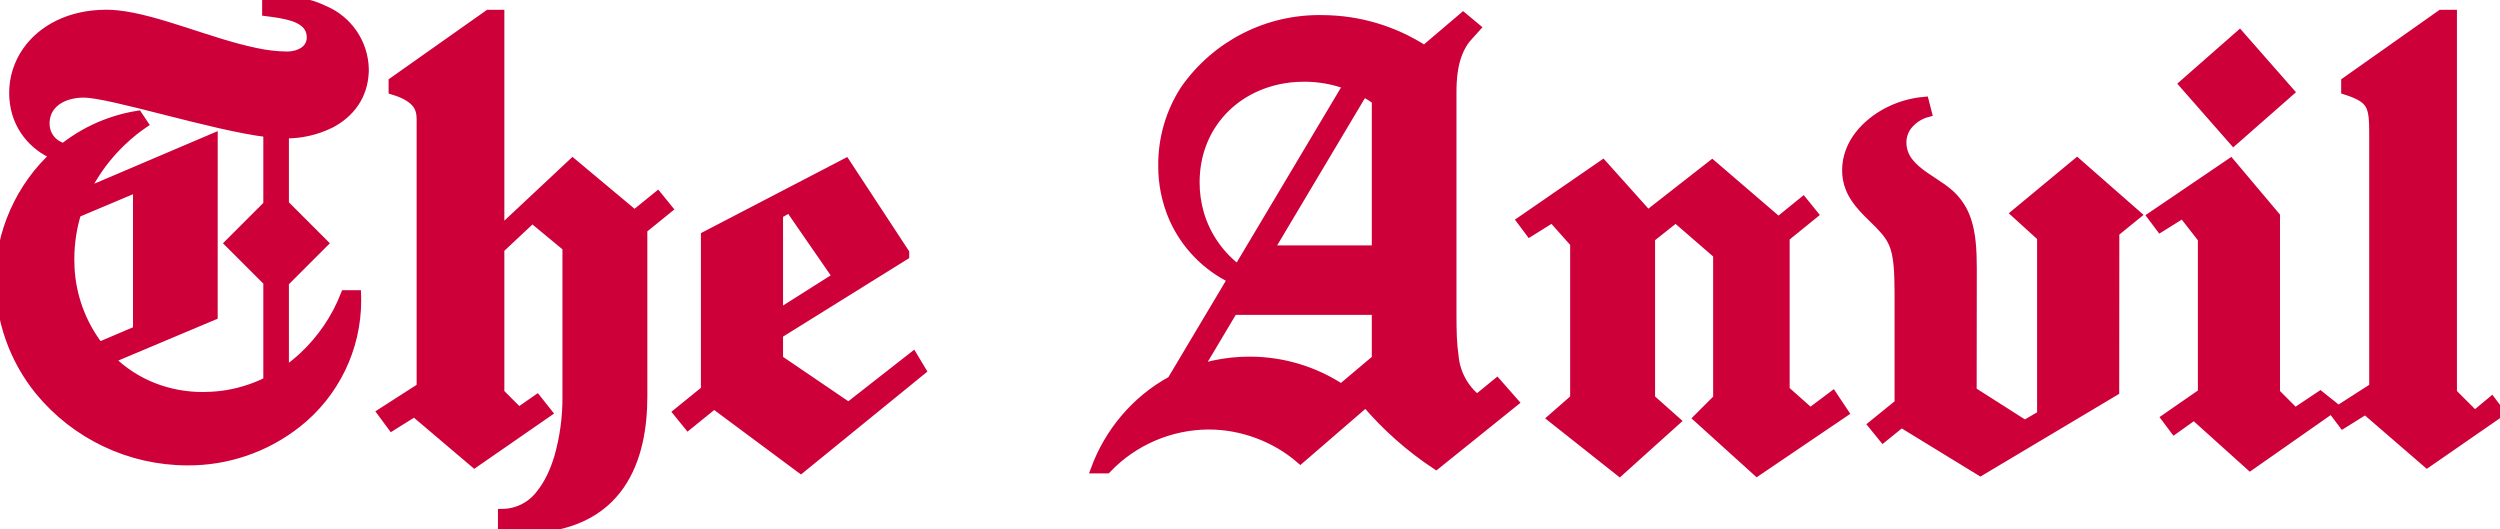
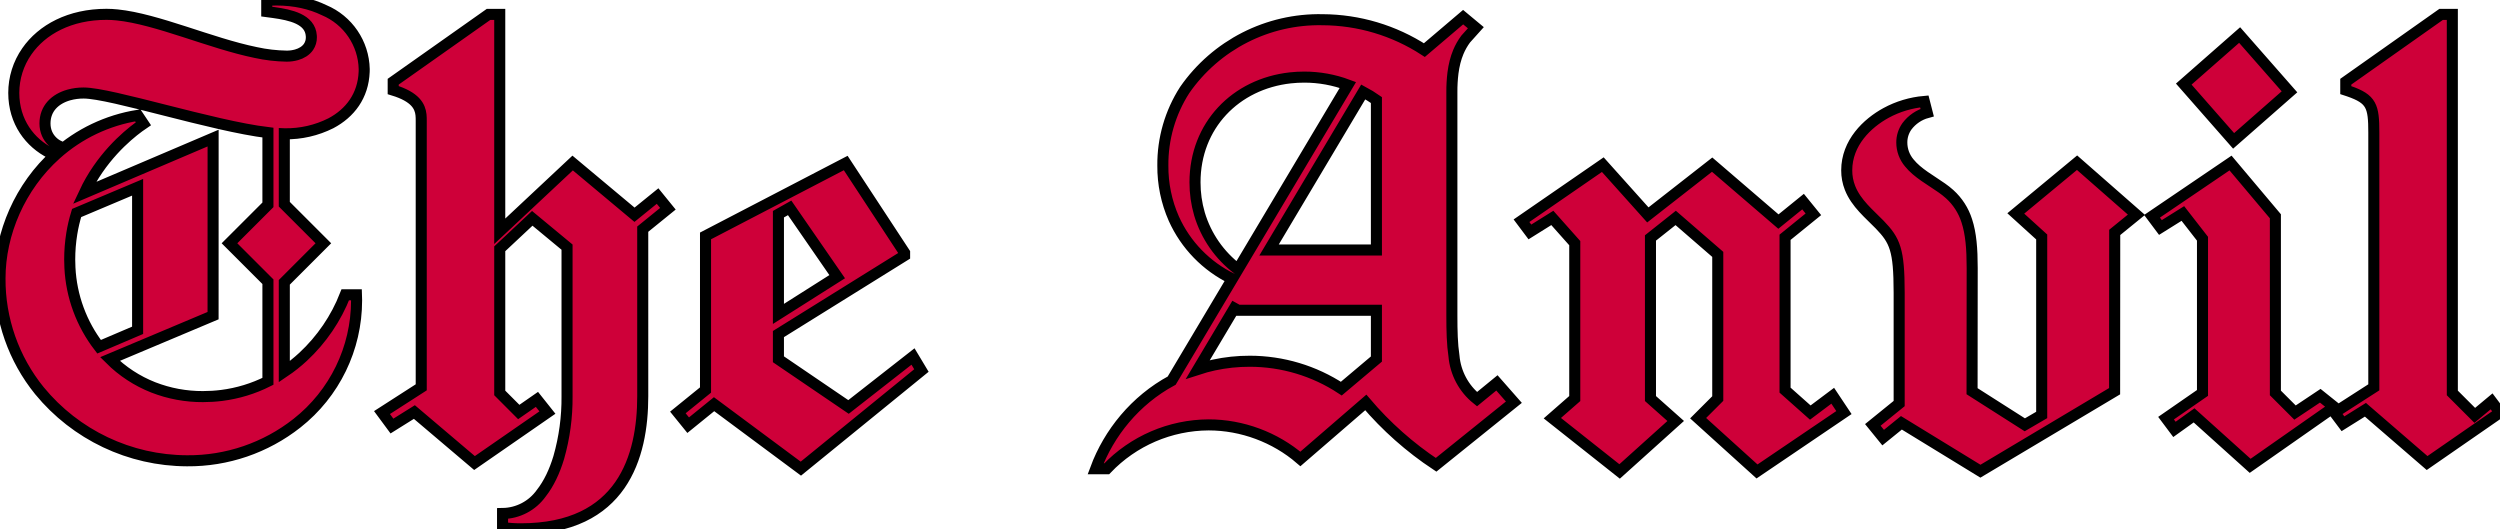
<svg xmlns="http://www.w3.org/2000/svg" width="256.431" height="54.244" viewBox="0 0 256.431 54.244">
-   <g id="svgGroup" stroke-linecap="round" fill-rule="evenodd" font-size="9pt" stroke="#000" stroke-width="0.25mm" fill="#ce0039" style="stroke: #ce0039; stroke-width: 0.25mm; fill: #ce0039">
+   <g id="svgGroup" stroke-linecap="round" fill-rule="evenodd" font-size="12pt" stroke="#000" stroke-width="0.25mm" fill="#ce0039" style="stroke: #000; stroke-width: 0.3mm; fill: #ce0039">
    <path d="M 27.482 13.603 L 27.482 21.01 L 23.538 24.953 L 27.482 28.896 L 27.482 39.113 A 14.648 14.648 0 0 1 22.737 40.56 A 15.197 15.197 0 0 1 20.822 40.68 A 13.851 13.851 0 0 1 15.718 39.734 A 13.073 13.073 0 0 1 11.281 36.828 L 21.855 32.377 L 21.859 14.163 L 8.65 19.792 C 10.315 16.224 12.938 13.981 14.247 13.019 A 14.142 14.142 0 0 1 14.707 12.694 L 14.131 11.831 A 16.466 16.466 0 0 0 5.754 15.825 C 2.047 19.142 0 23.951 0 28.55 A 18.102 18.102 0 0 0 4.042 40.073 A 19.658 19.658 0 0 0 19.185 47.264 A 17.976 17.976 0 0 0 30.46 43.409 A 16.022 16.022 0 0 0 36.576 30.821 A 15.567 15.567 0 0 0 36.576 30.77 A 15.516 15.516 0 0 0 36.565 30.238 L 35.415 30.238 A 17.258 17.258 0 0 1 31.09 36.599 A 16.038 16.038 0 0 1 29.162 38.129 L 29.162 28.959 L 33.168 24.953 L 29.162 20.947 L 29.162 13.723 A 6.008 6.008 0 0 1 29.189 13.724 A 5.986 5.986 0 0 0 29.216 13.724 A 10.172 10.172 0 0 0 33.938 12.644 C 35.908 11.604 37.26 9.825 37.353 7.363 A 7.229 7.229 0 0 0 37.358 7.091 A 6.713 6.713 0 0 0 33.248 1.043 C 31.865 0.375 30.207 0 28.391 0 A 13.572 13.572 0 0 0 27.361 0.039 L 27.361 1.19 A 112.51 112.51 0 0 1 28.075 1.287 C 29.788 1.529 31.826 1.955 31.932 3.683 A 2.335 2.335 0 0 1 31.937 3.827 A 1.7 1.7 0 0 1 31.647 4.807 C 31.373 5.208 30.928 5.478 30.411 5.624 A 3.684 3.684 0 0 1 29.411 5.758 A 16.039 16.039 0 0 1 26.234 5.388 C 21.596 4.438 16.113 1.95 12.032 1.531 A 10.881 10.881 0 0 0 10.921 1.47 C 7.169 1.47 4.312 3.02 2.75 5.271 A 7.431 7.431 0 0 0 1.413 9.53 C 1.413 12.516 3.09 14.659 5.188 15.71 A 7.088 7.088 0 0 0 5.503 15.858 L 6.078 14.995 A 2.535 2.535 0 0 1 4.83 13.73 C 4.693 13.418 4.614 13.061 4.614 12.663 C 4.614 11.113 5.661 10.138 7.058 9.742 A 5.606 5.606 0 0 1 8.578 9.541 C 11.395 9.541 21.786 12.917 27.482 13.603 Z M 51.26 40.305 L 51.26 25.519 L 54.596 22.395 L 58.163 25.349 L 58.163 40.643 A 22.141 22.141 0 0 1 57.314 46.927 C 56.882 48.36 56.285 49.618 55.52 50.589 A 4.957 4.957 0 0 1 51.548 52.672 L 51.548 54.11 A 12.984 12.984 0 0 0 53.408 54.243 C 63.842 54.243 65.929 46.823 65.928 40.643 L 65.927 23.506 L 68.509 21.412 L 67.45 20.108 L 65.083 22.027 L 58.738 16.721 L 51.26 23.724 L 51.26 1.477 L 50.11 1.477 L 40.331 8.38 L 40.331 9.243 C 42.62 9.94 43.087 10.914 43.183 11.775 A 5.662 5.662 0 0 1 43.207 12.407 L 43.207 39.729 L 39.181 42.318 L 40.203 43.701 L 42.504 42.263 L 48.672 47.495 L 56.15 42.318 L 55.074 40.965 L 53.211 42.26 L 51.26 40.305 Z M 151.382 2.843 L 150.077 1.758 L 146.101 5.139 A 19.334 19.334 0 0 0 135.669 2.022 A 16.792 16.792 0 0 0 121.517 9.232 A 14.091 14.091 0 0 0 119.276 16.984 A 13.279 13.279 0 0 0 120.401 22.43 A 12.599 12.599 0 0 0 126.402 28.604 L 120.183 39.041 C 116.451 41.06 113.745 44.407 112.382 48.083 L 113.522 48.083 A 14.546 14.546 0 0 1 123.976 43.582 C 127.392 43.582 130.795 44.846 133.382 47.076 L 140.091 41.28 A 34.317 34.317 0 0 0 147.302 47.676 L 155.282 41.253 L 153.542 39.273 L 151.502 40.943 A 6.373 6.373 0 0 1 149.137 36.513 C 148.955 35.316 148.922 33.947 148.922 32.382 L 148.922 9.443 A 15.356 15.356 0 0 1 149.034 7.483 C 149.137 6.689 149.314 5.977 149.586 5.329 A 6.284 6.284 0 0 1 150.339 4.005 L 151.382 2.843 Z M 187.987 40.592 L 185.686 42.318 L 183.097 40.017 L 183.097 24.339 L 186.003 21.982 L 184.944 20.678 L 182.416 22.728 L 175.619 16.888 L 169.024 22.044 L 164.403 16.888 L 156.062 22.64 L 156.925 23.791 L 159.226 22.353 L 161.527 24.941 L 161.527 40.88 L 159.226 42.893 L 166.128 48.358 L 171.88 43.181 L 169.292 40.88 L 169.292 24.407 L 171.88 22.353 L 176.195 26.092 L 176.195 40.88 L 174.181 42.893 L 180.221 48.358 L 189.137 42.318 L 187.987 40.592 Z M 197.675 11.547 L 197.382 10.403 C 196.01 10.525 194.662 10.926 193.453 11.586 C 191.53 12.636 189.423 14.643 189.423 17.472 A 4.865 4.865 0 0 0 189.76 19.274 C 190.388 20.871 191.765 21.965 192.805 23.041 C 194.384 24.677 194.794 25.626 194.801 29.968 A 71.252 71.252 0 0 1 194.802 30.083 L 194.802 41.393 L 192.101 43.583 L 193.16 44.887 L 195.032 43.369 L 203.138 48.332 L 216.9 40.127 L 216.912 23.838 L 219.139 22.028 L 213.049 16.688 L 206.764 21.893 L 209.422 24.306 L 209.422 42.563 L 207.689 43.573 L 202.279 40.127 L 202.292 27.533 A 47.529 47.529 0 0 0 202.292 27.486 C 202.292 25.528 202.169 23.956 201.738 22.647 A 6.197 6.197 0 0 0 199.979 19.913 A 8.281 8.281 0 0 0 199.184 19.285 C 198.068 18.495 196.687 17.763 195.843 16.715 A 3.247 3.247 0 0 1 195.073 14.619 A 2.836 2.836 0 0 1 195.6 12.955 A 3.855 3.855 0 0 1 197.675 11.547 Z M 251.541 40.305 L 251.541 1.477 L 250.391 1.477 L 240.612 8.38 L 240.612 9.243 A 17.689 17.689 0 0 1 240.931 9.35 C 243.262 10.162 243.488 10.882 243.488 13.607 L 243.488 39.729 L 239.462 42.318 L 240.325 43.468 L 242.626 42.03 L 248.953 47.495 L 256.431 42.318 L 255.568 41.167 L 253.842 42.605 L 251.541 40.305 Z M 70.588 43.612 L 73.244 41.458 L 82.146 48.07 L 94.513 38.004 L 93.65 36.566 L 87.035 41.743 L 79.845 36.853 L 79.845 34.265 L 92.787 26.212 L 92.787 25.924 L 86.748 16.721 L 72.367 24.199 L 72.367 40.006 L 69.53 42.307 L 70.588 43.612 Z M 237.994 40.592 L 235.406 42.318 L 233.392 40.305 L 233.392 22.185 L 228.791 16.721 L 220.738 22.185 L 221.6 23.336 L 223.901 21.898 L 225.915 24.486 L 225.915 40.305 L 222.176 42.893 L 223.039 44.044 L 225.052 42.605 L 230.804 47.782 L 239.432 41.743 L 237.994 40.592 Z M 138.254 8.717 L 126.983 27.629 A 11.071 11.071 0 0 1 123.032 21.944 A 11.497 11.497 0 0 1 122.575 18.695 C 122.575 12.873 126.742 8.605 132.359 7.986 A 13.007 13.007 0 0 1 133.784 7.909 A 12.759 12.759 0 0 1 138.254 8.717 Z M 126.893 31.14 L 126.542 31.823 L 141.182 31.823 L 141.182 36.827 L 137.582 39.863 A 17.115 17.115 0 0 0 128.211 37.054 A 16.581 16.581 0 0 0 128.189 37.054 A 17.354 17.354 0 0 0 124.487 37.446 A 16.493 16.493 0 0 0 122.874 37.884 L 126.893 31.14 Z M 141.182 10.26 L 141.182 25.643 L 130.169 25.643 L 139.831 9.43 C 140.298 9.679 140.749 9.957 141.182 10.26 Z M 7.858 21.849 L 14.115 19.209 L 14.115 33.881 L 10.163 35.566 A 14.452 14.452 0 0 1 7.172 27.44 A 15.259 15.259 0 0 1 7.15 26.623 A 16.512 16.512 0 0 1 7.363 23.963 A 15.853 15.853 0 0 1 7.858 21.849 Z M 223.993 8.626 L 229.107 14.45 L 234.838 9.418 L 229.724 3.594 L 223.993 8.626 Z M 79.845 32.199 L 79.845 21.97 L 80.996 21.322 L 85.872 28.38 L 79.845 32.199 Z" vector-effect="non-scaling-stroke" />
  </g>
</svg>
